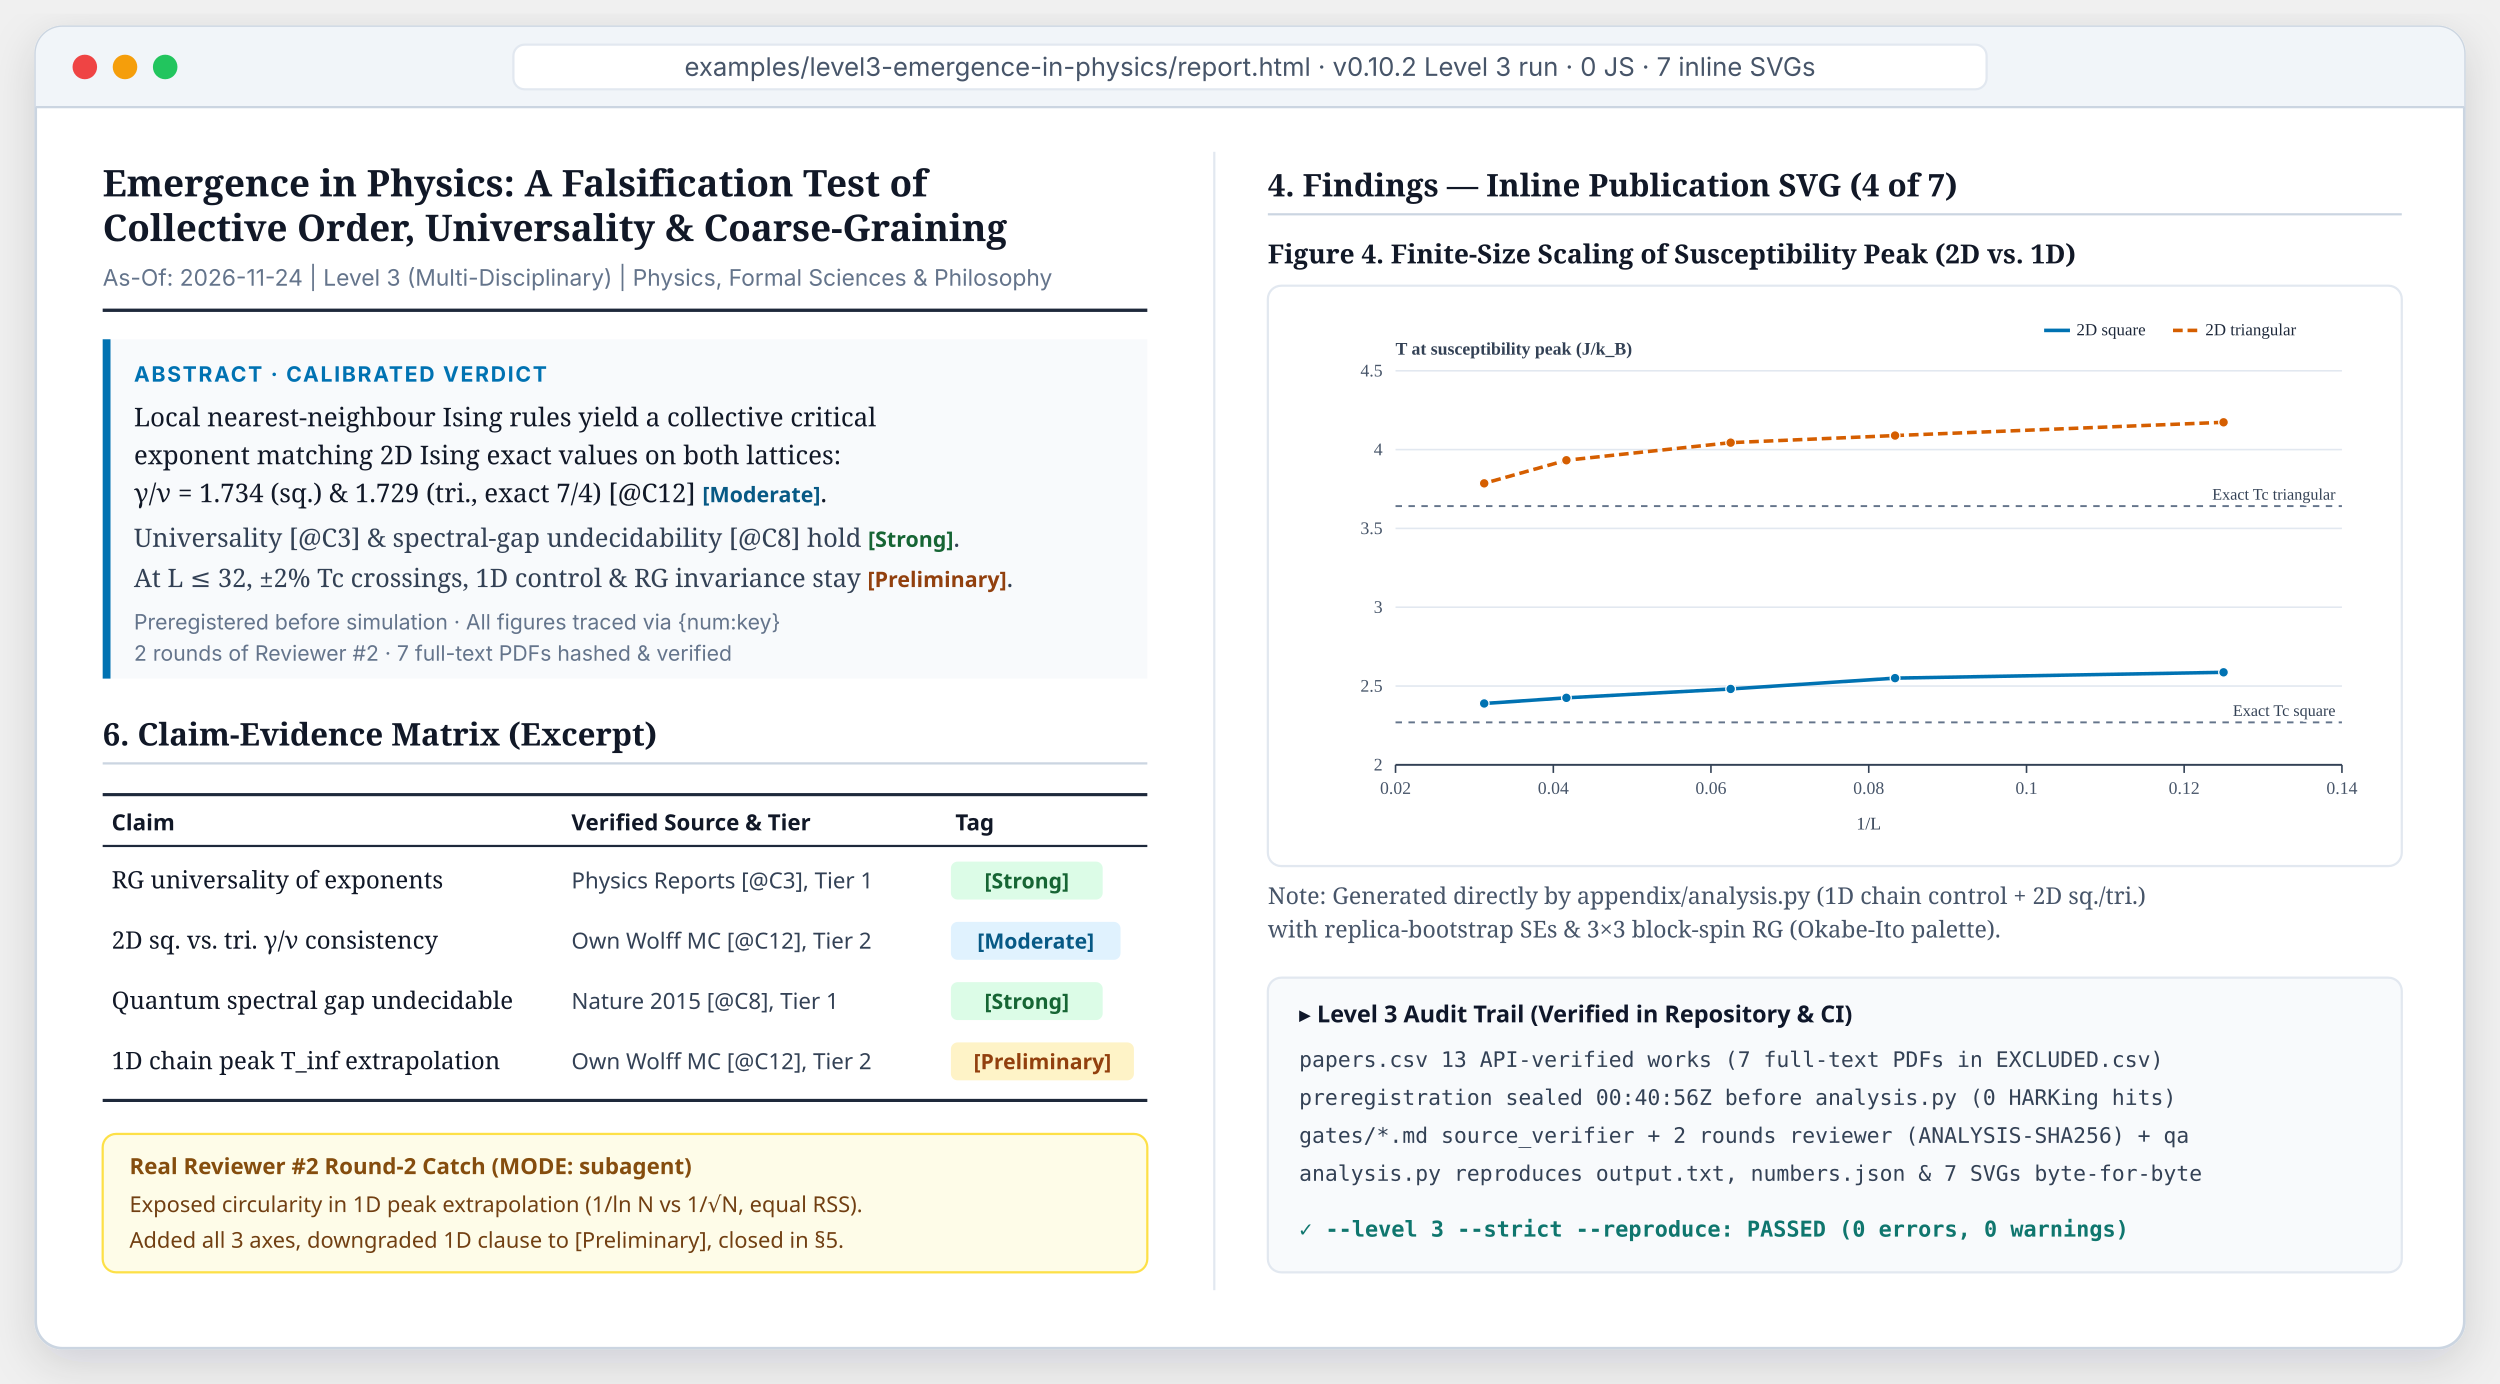
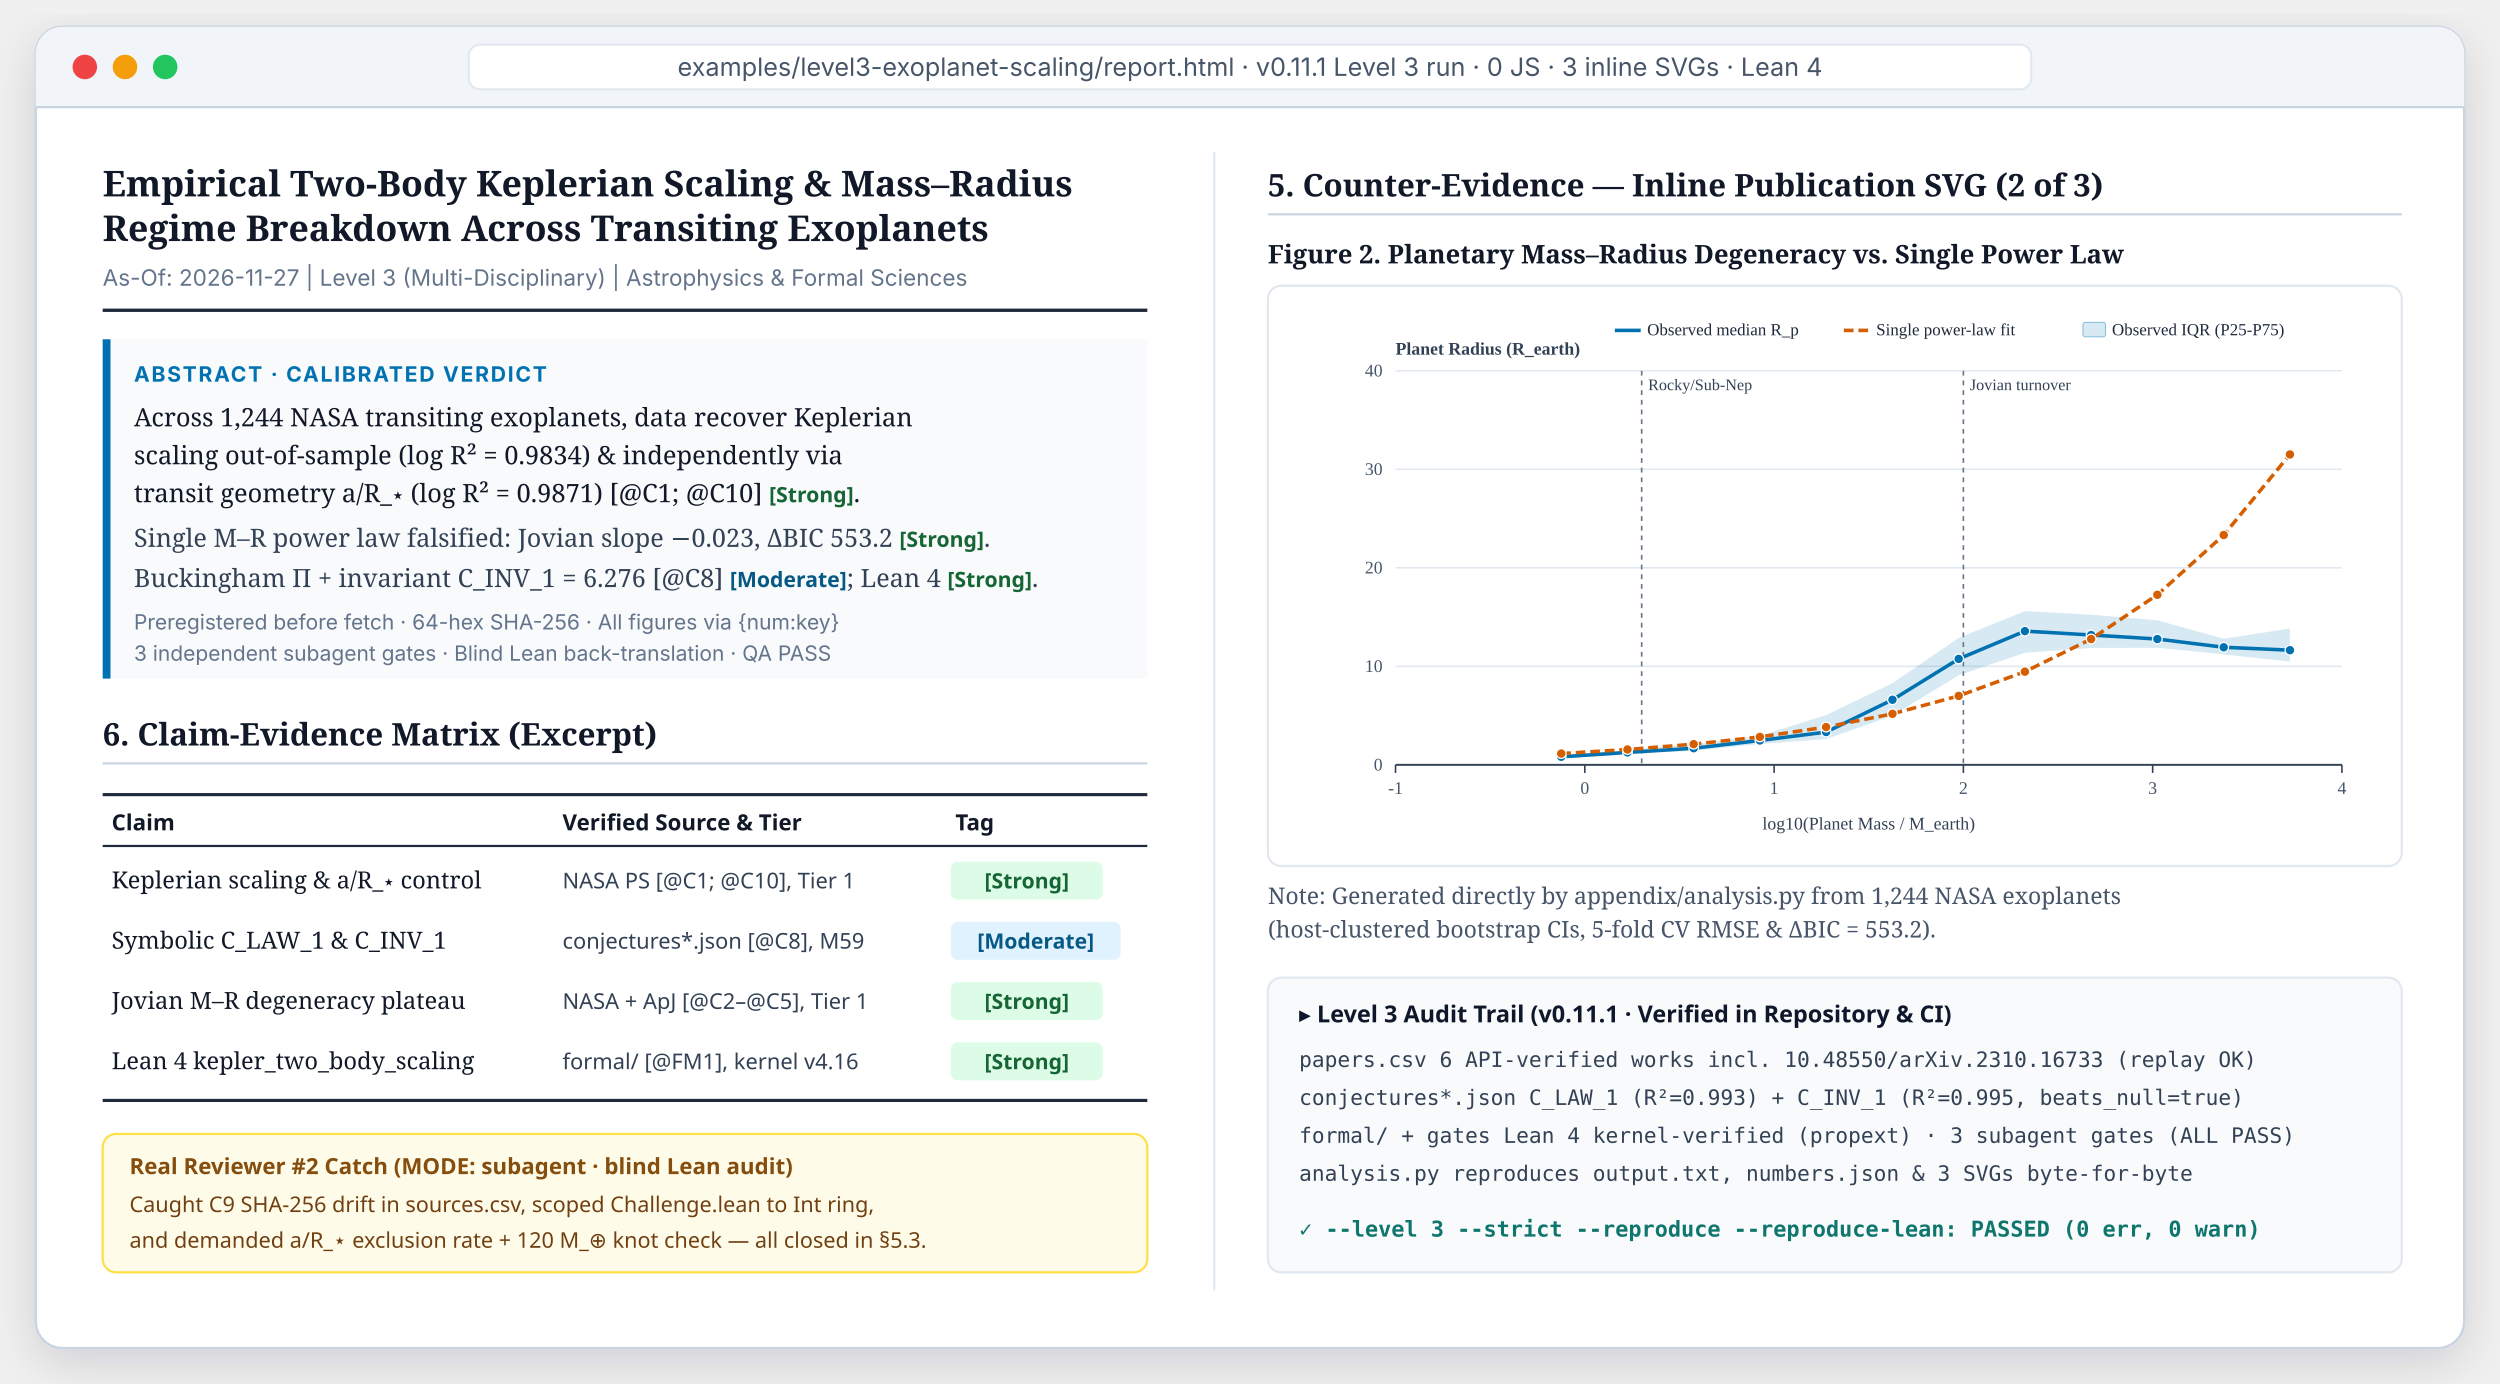
- <svg xmlns="http://www.w3.org/2000/svg" viewBox="0 0 1120 620" width="1120" height="620" role="img" aria-label="Heurisma Level 3 working-paper HTML preview: Emergence in Physics with Finite-Size Scaling SVG chart, Claim-Evidence Matrix, and Reviewer #2 subagent gate">
+ <svg xmlns="http://www.w3.org/2000/svg" viewBox="0 0 1120 620" width="1120" height="620" role="img" aria-label="Heurisma v0.11.1 Level 3 working-paper HTML preview: Exoplanet Keplerian Scaling and Mass-Radius Degeneracy with inline SVG chart, Claim-Evidence Matrix, and Reviewer #2 subagent gate">
  <defs>
    <filter id="shadow" x="-4%" y="-4%" width="108%" height="110%">
      <feDropShadow dx="0" dy="6" stdDeviation="10" flood-color="#0f172a" flood-opacity="0.14" />
    </filter>
    <clipPath id="winClip">
      <rect x="16" y="12" width="1088" height="592" rx="12" />
    </clipPath>
  </defs>
  <rect x="16" y="12" width="1088" height="592" rx="12" fill="#ffffff" stroke="#cbd5e1" stroke-width="1.2" filter="url(#shadow)" />
  <g clip-path="url(#winClip)">
    <rect x="16" y="12" width="1088" height="36" fill="#f1f5f9" />
    <line x1="16" y1="48" x2="1104" y2="48" stroke="#cbd5e1" stroke-width="1" />
    <circle cx="38" cy="30" r="5.5" fill="#ef4444" />
    <circle cx="56" cy="30" r="5.5" fill="#f59e0b" />
    <circle cx="74" cy="30" r="5.5" fill="#22c55e" />
-     <rect x="230" y="20" width="660" height="20" rx="5" fill="#ffffff" stroke="#e2e8f0" stroke-width="1" />
-     <text x="560" y="34" text-anchor="middle" font-family="system-ui, -apple-system, sans-serif" font-size="11.5" fill="#475569">examples/level3-emergence-in-physics/report.html  ·  v0.10.2 Level 3 run · 0 JS · 7 inline SVGs</text>
+     <rect x="210" y="20" width="700" height="20" rx="5" fill="#ffffff" stroke="#e2e8f0" stroke-width="1" />
+     <text x="560" y="34" text-anchor="middle" font-family="system-ui, -apple-system, sans-serif" font-size="11.3" fill="#475569">examples/level3-exoplanet-scaling/report.html  ·  v0.11.1 Level 3 run · 0 JS · 3 inline SVGs · Lean 4</text>
    <g transform="translate(46, 70)">
-       <text x="0" y="18" font-family="Georgia, Charter, serif" font-size="16.5" font-weight="700" fill="#111827">Emergence in Physics: A Falsification Test of</text>
-       <text x="0" y="38" font-family="Georgia, Charter, serif" font-size="16.5" font-weight="700" fill="#111827">Collective Order, Universality &amp; Coarse-Graining</text>
-       <text x="0" y="58" font-family="system-ui, -apple-system, sans-serif" font-size="10.2" fill="#64748b">As-Of: 2026-11-24  |  Level 3 (Multi-Disciplinary)  |  Physics, Formal Sciences &amp; Philosophy</text>
+       <text x="0" y="18" font-family="Georgia, Charter, serif" font-size="16" font-weight="700" fill="#111827">Empirical Two-Body Keplerian Scaling &amp; Mass–Radius</text>
+       <text x="0" y="38" font-family="Georgia, Charter, serif" font-size="16" font-weight="700" fill="#111827">Regime Breakdown Across Transiting Exoplanets</text>
+       <text x="0" y="58" font-family="system-ui, -apple-system, sans-serif" font-size="10.1" fill="#64748b">As-Of: 2026-11-27  |  Level 3 (Multi-Disciplinary)  |  Astrophysics &amp; Formal Sciences</text>
      <line x1="0" y1="69" x2="468" y2="69" stroke="#1e293b" stroke-width="1.5" />
      <rect x="0" y="82" width="468" height="152" fill="#f8fafc" />
      <rect x="0" y="82" width="3.5" height="152" fill="#0072B2" />
      <text x="14" y="101" font-family="system-ui, -apple-system, sans-serif" font-size="9.5" font-weight="700" letter-spacing="0.08em" fill="#0072B2">ABSTRACT · CALIBRATED VERDICT</text>
-       <text x="14" y="121" font-family="Georgia, Charter, serif" font-size="11.6" fill="#111827">Local nearest-neighbour Ising rules yield a collective critical</text>
-       <text x="14" y="138" font-family="Georgia, Charter, serif" font-size="11.6" fill="#111827">exponent matching 2D Ising exact values on both lattices:</text>
-       <text x="14" y="155" font-family="Georgia, Charter, serif" font-size="11.6" fill="#111827">γ/ν = 1.734 (sq.) &amp; 1.729 (tri., exact 7/4) [@C12]
-         <tspan font-family="system-ui, sans-serif" font-size="9.6" font-weight="700" fill="#075985"> [Moderate]</tspan>.
+       <text x="14" y="121" font-family="Georgia, Charter, serif" font-size="11.4" fill="#111827">Across 1,244 NASA transiting exoplanets, data recover Keplerian</text>
+       <text x="14" y="138" font-family="Georgia, Charter, serif" font-size="11.4" fill="#111827">scaling out-of-sample (log R² = 0.9834) &amp; independently via</text>
+       <text x="14" y="155" font-family="Georgia, Charter, serif" font-size="11.4" fill="#111827">transit geometry a/R_⋆ (log R² = 0.9871) [@C1; @C10]
+         <tspan font-family="system-ui, sans-serif" font-size="9.5" font-weight="700" fill="#166534"> [Strong]</tspan>.
      </text>
-       <text x="14" y="175" font-family="Georgia, Charter, serif" font-size="11.4" fill="#334155">Universality [@C3] &amp; spectral-gap undecidability [@C8] hold
-         <tspan font-family="system-ui, sans-serif" font-size="9.6" font-weight="700" fill="#166534"> [Strong]</tspan>.
+       <text x="14" y="175" font-family="Georgia, Charter, serif" font-size="11.3" fill="#334155">Single M–R power law falsified: Jovian slope −0.023, ΔBIC 553.2
+         <tspan font-family="system-ui, sans-serif" font-size="9.5" font-weight="700" fill="#166534"> [Strong]</tspan>.
      </text>
-       <text x="14" y="193" font-family="Georgia, Charter, serif" font-size="11.4" fill="#334155">At L ≤ 32, ±2% Tc crossings, 1D control &amp; RG invariance stay
-         <tspan font-family="system-ui, sans-serif" font-size="9.6" font-weight="700" fill="#92400e"> [Preliminary]</tspan>.
+       <text x="14" y="193" font-family="Georgia, Charter, serif" font-size="11.3" fill="#334155">Buckingham Π + invariant C_INV_1 = 6.276 [@C8]
+         <tspan font-family="system-ui, sans-serif" font-size="9.5" font-weight="700" fill="#075985"> [Moderate]</tspan>; Lean 4
+         <tspan font-family="system-ui, sans-serif" font-size="9.5" font-weight="700" fill="#166534"> [Strong]</tspan>.
      </text>
-       <text x="14" y="212" font-family="system-ui, -apple-system, sans-serif" font-size="9.5" fill="#64748b">Preregistered before simulation · All figures traced via {num:key}</text>
-       <text x="14" y="226" font-family="system-ui, -apple-system, sans-serif" font-size="9.5" fill="#64748b">2 rounds of Reviewer #2 · 7 full-text PDFs hashed &amp; verified</text>
+       <text x="14" y="212" font-family="system-ui, -apple-system, sans-serif" font-size="9.4" fill="#64748b">Preregistered before fetch · 64-hex SHA-256 · All figures via {num:key}</text>
+       <text x="14" y="226" font-family="system-ui, -apple-system, sans-serif" font-size="9.4" fill="#64748b">3 independent subagent gates · Blind Lean back-translation · QA PASS</text>
      <text x="0" y="264" font-family="Georgia, Charter, serif" font-size="14" font-weight="700" fill="#111827">6. Claim-Evidence Matrix (Excerpt)</text>
      <line x1="0" y1="272" x2="468" y2="272" stroke="#cbd5e1" stroke-width="1" />
      <line x1="0" y1="286" x2="468" y2="286" stroke="#1e293b" stroke-width="1.4" />
      <text x="4" y="302" font-family="system-ui, sans-serif" font-size="10" font-weight="700" fill="#111827">Claim</text>
-       <text x="210" y="302" font-family="system-ui, sans-serif" font-size="10" font-weight="700" fill="#111827">Verified Source &amp; Tier</text>
+       <text x="206" y="302" font-family="system-ui, sans-serif" font-size="10" font-weight="700" fill="#111827">Verified Source &amp; Tier</text>
      <text x="382" y="302" font-family="system-ui, sans-serif" font-size="10" font-weight="700" fill="#111827">Tag</text>
      <line x1="0" y1="309" x2="468" y2="309" stroke="#1e293b" stroke-width="1" />
-       <text x="4" y="328" font-family="Georgia, serif" font-size="10.8" fill="#111827">RG universality of exponents</text>
-       <text x="210" y="328" font-family="system-ui, sans-serif" font-size="10" fill="#334155">Physics Reports [@C3], Tier 1</text>
+       <text x="4" y="328" font-family="Georgia, serif" font-size="10.6" fill="#111827">Keplerian scaling &amp; a/R_⋆ control</text>
+       <text x="206" y="328" font-family="system-ui, sans-serif" font-size="9.8" fill="#334155">NASA PS [@C1; @C10], Tier 1</text>
      <rect x="380" y="316" width="68" height="17" rx="3" fill="#dcfce7" />
      <text x="414" y="328" text-anchor="middle" font-family="system-ui, sans-serif" font-size="9.5" font-weight="700" fill="#166534">[Strong]</text>
-       <text x="4" y="355" font-family="Georgia, serif" font-size="10.8" fill="#111827">2D sq. vs. tri. γ/ν consistency</text>
-       <text x="210" y="355" font-family="system-ui, sans-serif" font-size="10" fill="#334155">Own Wolff MC [@C12], Tier 2</text>
+       <text x="4" y="355" font-family="Georgia, serif" font-size="10.6" fill="#111827">Symbolic C_LAW_1 &amp; C_INV_1</text>
+       <text x="206" y="355" font-family="system-ui, sans-serif" font-size="9.8" fill="#334155">conjectures*.json [@C8], M59</text>
      <rect x="380" y="343" width="76" height="17" rx="3" fill="#e0f2fe" />
      <text x="418" y="355" text-anchor="middle" font-family="system-ui, sans-serif" font-size="9.5" font-weight="700" fill="#075985">[Moderate]</text>
-       <text x="4" y="382" font-family="Georgia, serif" font-size="10.8" fill="#111827">Quantum spectral gap undecidable</text>
-       <text x="210" y="382" font-family="system-ui, sans-serif" font-size="10" fill="#334155">Nature 2015 [@C8], Tier 1</text>
+       <text x="4" y="382" font-family="Georgia, serif" font-size="10.6" fill="#111827">Jovian M–R degeneracy plateau</text>
+       <text x="206" y="382" font-family="system-ui, sans-serif" font-size="9.8" fill="#334155">NASA + ApJ [@C2–@C5], Tier 1</text>
      <rect x="380" y="370" width="68" height="17" rx="3" fill="#dcfce7" />
      <text x="414" y="382" text-anchor="middle" font-family="system-ui, sans-serif" font-size="9.5" font-weight="700" fill="#166534">[Strong]</text>
-       <text x="4" y="409" font-family="Georgia, serif" font-size="10.8" fill="#111827">1D chain peak T_inf extrapolation</text>
-       <text x="210" y="409" font-family="system-ui, sans-serif" font-size="10" fill="#334155">Own Wolff MC [@C12], Tier 2</text>
-       <rect x="380" y="397" width="82" height="17" rx="3" fill="#fef3c7" />
-       <text x="421" y="409" text-anchor="middle" font-family="system-ui, sans-serif" font-size="9.5" font-weight="700" fill="#92400e">[Preliminary]</text>
+       <text x="4" y="409" font-family="Georgia, serif" font-size="10.6" fill="#111827">Lean 4 kepler_two_body_scaling</text>
+       <text x="206" y="409" font-family="system-ui, sans-serif" font-size="9.8" fill="#334155">formal/ [@FM1], kernel v4.16</text>
+       <rect x="380" y="397" width="68" height="17" rx="3" fill="#dcfce7" />
+       <text x="414" y="409" text-anchor="middle" font-family="system-ui, sans-serif" font-size="9.5" font-weight="700" fill="#166534">[Strong]</text>
      <line x1="0" y1="423" x2="468" y2="423" stroke="#1e293b" stroke-width="1.4" />
      <rect x="0" y="438" width="468" height="62" rx="6" fill="#fefce8" stroke="#fde047" stroke-width="1" />
-       <text x="12" y="456" font-family="system-ui, sans-serif" font-size="10" font-weight="700" fill="#854d0e">Real Reviewer #2 Round-2 Catch (MODE: subagent)</text>
-       <text x="12" y="473" font-family="system-ui, sans-serif" font-size="9.8" fill="#713f12">Exposed circularity in 1D peak extrapolation (1/ln N vs 1/√N, equal RSS).</text>
-       <text x="12" y="489" font-family="system-ui, sans-serif" font-size="9.8" fill="#713f12">Added all 3 axes, downgraded 1D clause to [Preliminary], closed in §5.</text>
+       <text x="12" y="456" font-family="system-ui, sans-serif" font-size="10" font-weight="700" fill="#854d0e">Real Reviewer #2 Catch (MODE: subagent · blind Lean audit)</text>
+       <text x="12" y="473" font-family="system-ui, sans-serif" font-size="9.7" fill="#713f12">Caught C9 SHA-256 drift in sources.csv, scoped Challenge.lean to Int ring,</text>
+       <text x="12" y="489" font-family="system-ui, sans-serif" font-size="9.7" fill="#713f12">and demanded a/R_⋆ exclusion rate + 120 M_⊕ knot check — all closed in §5.3.</text>
    </g>
    <line x1="544" y1="68" x2="544" y2="578" stroke="#e2e8f0" stroke-width="1" />
    <g transform="translate(568, 70)">
-       <text x="0" y="18" font-family="Georgia, Charter, serif" font-size="14" font-weight="700" fill="#111827">4. Findings — Inline Publication SVG (4 of 7)</text>
+       <text x="0" y="18" font-family="Georgia, Charter, serif" font-size="14" font-weight="700" fill="#111827">5. Counter-Evidence — Inline Publication SVG (2 of 3)</text>
      <line x1="0" y1="26" x2="508" y2="26" stroke="#cbd5e1" stroke-width="1" />
-       <text x="0" y="48" font-family="Georgia, Charter, serif" font-size="11.8" font-weight="700" fill="#111827">Figure 4. Finite-Size Scaling of Susceptibility Peak (2D vs. 1D)</text>
+       <text x="0" y="48" font-family="Georgia, Charter, serif" font-size="11.5" font-weight="700" fill="#111827">Figure 2. Planetary Mass–Radius Degeneracy vs. Single Power Law</text>
      <rect x="0" y="58" width="508" height="260" rx="6" fill="#ffffff" stroke="#e2e8f0" stroke-width="1" />
      <svg x="8" y="64" width="492" height="248" viewBox="0 0 680 330">
        <line x1="68" y1="282.0" x2="654" y2="282.0" stroke="#e2e8f0" stroke-width="1" />
-         <text x="60" y="285.5" text-anchor="end" font-size="11" fill="#475569">2</text>
-         <line x1="68" y1="233.2" x2="654" y2="233.2" stroke="#e2e8f0" stroke-width="1" />
-         <text x="60" y="236.7" text-anchor="end" font-size="11" fill="#475569">2.5</text>
-         <line x1="68" y1="184.4" x2="654" y2="184.4" stroke="#e2e8f0" stroke-width="1" />
-         <text x="60" y="187.9" text-anchor="end" font-size="11" fill="#475569">3</text>
-         <line x1="68" y1="135.6" x2="654" y2="135.6" stroke="#e2e8f0" stroke-width="1" />
-         <text x="60" y="139.1" text-anchor="end" font-size="11" fill="#475569">3.5</text>
-         <line x1="68" y1="86.8" x2="654" y2="86.8" stroke="#e2e8f0" stroke-width="1" />
-         <text x="60" y="90.3" text-anchor="end" font-size="11" fill="#475569">4</text>
+         <text x="60" y="285.5" text-anchor="end" font-size="11" fill="#475569">0</text>
+         <line x1="68" y1="221.0" x2="654" y2="221.0" stroke="#e2e8f0" stroke-width="1" />
+         <text x="60" y="224.5" text-anchor="end" font-size="11" fill="#475569">10</text>
+         <line x1="68" y1="160.0" x2="654" y2="160.0" stroke="#e2e8f0" stroke-width="1" />
+         <text x="60" y="163.5" text-anchor="end" font-size="11" fill="#475569">20</text>
+         <line x1="68" y1="99.0" x2="654" y2="99.0" stroke="#e2e8f0" stroke-width="1" />
+         <text x="60" y="102.5" text-anchor="end" font-size="11" fill="#475569">30</text>
        <line x1="68" y1="38.0" x2="654" y2="38.0" stroke="#e2e8f0" stroke-width="1" />
-         <text x="60" y="41.5" text-anchor="end" font-size="11" fill="#475569">4.5</text>
+         <text x="60" y="41.5" text-anchor="end" font-size="11" fill="#475569">40</text>
        <line x1="68" y1="282" x2="654" y2="282" stroke="#334155" stroke-width="1.2" />
-         <text x="68" y="28" text-anchor="start" font-size="11" font-weight="600" fill="#334155">T at susceptibility peak (J/k_B)</text>
+         <text x="68" y="28" text-anchor="start" font-size="11" font-weight="600" fill="#334155">Planet Radius (R_earth)</text>
        <line x1="68.0" y1="282" x2="68.0" y2="287" stroke="#334155" />
-         <text x="68.0" y="300" text-anchor="middle" font-size="11" fill="#475569">0.02</text>
-         <line x1="165.7" y1="282" x2="165.7" y2="287" stroke="#334155" />
-         <text x="165.7" y="300" text-anchor="middle" font-size="11" fill="#475569">0.04</text>
-         <line x1="263.3" y1="282" x2="263.3" y2="287" stroke="#334155" />
-         <text x="263.3" y="300" text-anchor="middle" font-size="11" fill="#475569">0.06</text>
-         <line x1="361.0" y1="282" x2="361.0" y2="287" stroke="#334155" />
-         <text x="361.0" y="300" text-anchor="middle" font-size="11" fill="#475569">0.08</text>
-         <line x1="458.7" y1="282" x2="458.7" y2="287" stroke="#334155" />
-         <text x="458.7" y="300" text-anchor="middle" font-size="11" fill="#475569">0.1</text>
-         <line x1="556.3" y1="282" x2="556.3" y2="287" stroke="#334155" />
-         <text x="556.3" y="300" text-anchor="middle" font-size="11" fill="#475569">0.12</text>
+         <text x="68.0" y="300" text-anchor="middle" font-size="11" fill="#475569">-1</text>
+         <line x1="185.2" y1="282" x2="185.2" y2="287" stroke="#334155" />
+         <text x="185.2" y="300" text-anchor="middle" font-size="11" fill="#475569">0</text>
+         <line x1="302.4" y1="282" x2="302.4" y2="287" stroke="#334155" />
+         <text x="302.4" y="300" text-anchor="middle" font-size="11" fill="#475569">1</text>
+         <line x1="419.6" y1="282" x2="419.6" y2="287" stroke="#334155" />
+         <text x="419.6" y="300" text-anchor="middle" font-size="11" fill="#475569">2</text>
+         <line x1="536.8" y1="282" x2="536.8" y2="287" stroke="#334155" />
+         <text x="536.8" y="300" text-anchor="middle" font-size="11" fill="#475569">3</text>
        <line x1="654.0" y1="282" x2="654.0" y2="287" stroke="#334155" />
-         <text x="654.0" y="300" text-anchor="middle" font-size="11" fill="#475569">0.14</text>
-         <text x="361.0" y="322" text-anchor="middle" font-size="11" fill="#334155">1/L</text>
-         <polyline fill="none" stroke="#0072B2" stroke-width="2.2" points="580.7,224.7 377.3,228.3 275.5,235.0 173.8,240.5 122.9,244.0" />
-         <circle cx="580.7" cy="224.7" r="3.0" fill="#0072B2" stroke="#ffffff" stroke-width="0.8" />
-         <circle cx="377.3" cy="228.3" r="3.0" fill="#0072B2" stroke="#ffffff" stroke-width="0.8" />
-         <circle cx="275.5" cy="235.0" r="3.0" fill="#0072B2" stroke="#ffffff" stroke-width="0.8" />
-         <circle cx="173.8" cy="240.5" r="3.0" fill="#0072B2" stroke="#ffffff" stroke-width="0.8" />
-         <circle cx="122.9" cy="244.0" r="3.0" fill="#0072B2" stroke="#ffffff" stroke-width="0.8" />
-         <polyline fill="none" stroke="#D55E00" stroke-width="2.2" stroke-dasharray="6,3" points="580.7,69.9 377.3,78.1 275.5,82.5 173.8,93.4 122.9,107.7" />
-         <circle cx="580.7" cy="69.9" r="3.0" fill="#D55E00" stroke="#ffffff" stroke-width="0.8" />
-         <circle cx="377.3" cy="78.1" r="3.0" fill="#D55E00" stroke="#ffffff" stroke-width="0.8" />
-         <circle cx="275.5" cy="82.5" r="3.0" fill="#D55E00" stroke="#ffffff" stroke-width="0.8" />
-         <circle cx="173.8" cy="93.4" r="3.0" fill="#D55E00" stroke="#ffffff" stroke-width="0.8" />
-         <circle cx="122.9" cy="107.7" r="3.0" fill="#D55E00" stroke="#ffffff" stroke-width="0.8" />
-         <line x1="68" y1="255.7" x2="654" y2="255.7" stroke="#64748b" stroke-dasharray="4,4" stroke-width="1.2" />
-         <rect class="ref-label-bg" x="563.0" y="240.7" width="90.0" height="13" rx="2" fill="#ffffff" fill-opacity="0.85" />
-         <text x="650" y="251.7" text-anchor="end" font-size="10" fill="#334155" style="paint-order: stroke; stroke: #ffffff; stroke-width: 3px; stroke-linejoin: round;">Exact Tc square</text>
-         <line x1="68" y1="121.8" x2="654" y2="121.8" stroke="#64748b" stroke-dasharray="4,4" stroke-width="1.2" />
-         <rect class="ref-label-bg" x="540.6" y="106.8" width="112.4" height="13" rx="2" fill="#ffffff" fill-opacity="0.85" />
-         <text x="650" y="117.8" text-anchor="end" font-size="10" fill="#334155" style="paint-order: stroke; stroke: #ffffff; stroke-width: 3px; stroke-linejoin: round;">Exact Tc triangular</text>
-         <line x1="549.4" y1="13" x2="565.4" y2="13" stroke="#D55E00" stroke-width="2.2" stroke-dasharray="6,3" />
-         <text x="569.4" y="16" font-size="10.5" fill="#1e293b">2D triangular</text>
-         <line x1="469.6" y1="13" x2="485.6" y2="13" stroke="#0072B2" stroke-width="2.2" />
-         <text x="489.6" y="16" font-size="10.5" fill="#1e293b">2D square</text>
+         <text x="654.0" y="300" text-anchor="middle" font-size="11" fill="#475569">4</text>
+         <text x="361.0" y="322" text-anchor="middle" font-size="11" fill="#334155">log10(Planet Mass / M_earth)</text>
+         <polygon points="170.6,276.4 211.6,272.9 252.6,269.0 293.6,264.0 334.6,251.2 375.7,231.4 416.7,203.4 457.7,186.8 498.7,189.0 539.7,192.5 580.8,203.9 621.8,197.6 621.8,218.1 580.8,213.6 539.7,209.5 498.7,209.6 457.7,212.6 416.7,226.5 375.7,251.6 334.6,266.0 293.6,269.1 252.6,273.3 211.6,275.1 170.6,278.3" fill="#0072B2" fill-opacity="0.16" stroke="none" />
+         <line x1="220.4" y1="38" x2="220.4" y2="282" stroke="#64748b" stroke-dasharray="3,3" stroke-width="1" />
+         <text x="224.4" y="50.0" text-anchor="start" font-size="10" fill="#334155" style="paint-order: stroke; stroke: #ffffff; stroke-width: 3px; stroke-linejoin: round;">Rocky/Sub-Nep</text>
+         <line x1="419.6" y1="38" x2="419.6" y2="282" stroke="#64748b" stroke-dasharray="3,3" stroke-width="1" />
+         <text x="423.6" y="50.0" text-anchor="start" font-size="10" fill="#334155" style="paint-order: stroke; stroke: #ffffff; stroke-width: 3px; stroke-linejoin: round;">Jovian turnover</text>
+         <polyline fill="none" stroke="#0072B2" stroke-width="2.2" points="170.6,277.0 211.6,274.3 252.6,271.7 293.6,266.9 334.6,261.7 375.7,241.7 416.7,216.4 457.7,199.2 498.7,201.6 539.7,204.1 580.8,209.2 621.8,211.0" />
+         <circle cx="170.6" cy="277.0" r="3.0" fill="#0072B2" stroke="#ffffff" stroke-width="0.8" />
+         <circle cx="211.6" cy="274.3" r="3.0" fill="#0072B2" stroke="#ffffff" stroke-width="0.8" />
+         <circle cx="252.6" cy="271.7" r="3.0" fill="#0072B2" stroke="#ffffff" stroke-width="0.8" />
+         <circle cx="293.6" cy="266.9" r="3.0" fill="#0072B2" stroke="#ffffff" stroke-width="0.8" />
+         <circle cx="334.6" cy="261.7" r="3.0" fill="#0072B2" stroke="#ffffff" stroke-width="0.8" />
+         <circle cx="375.7" cy="241.7" r="3.0" fill="#0072B2" stroke="#ffffff" stroke-width="0.8" />
+         <circle cx="416.7" cy="216.4" r="3.0" fill="#0072B2" stroke="#ffffff" stroke-width="0.8" />
+         <circle cx="457.7" cy="199.2" r="3.0" fill="#0072B2" stroke="#ffffff" stroke-width="0.8" />
+         <circle cx="498.7" cy="201.6" r="3.0" fill="#0072B2" stroke="#ffffff" stroke-width="0.8" />
+         <circle cx="539.7" cy="204.1" r="3.0" fill="#0072B2" stroke="#ffffff" stroke-width="0.8" />
+         <circle cx="580.8" cy="209.2" r="3.0" fill="#0072B2" stroke="#ffffff" stroke-width="0.8" />
+         <circle cx="621.8" cy="211.0" r="3.0" fill="#0072B2" stroke="#ffffff" stroke-width="0.8" />
+         <polyline fill="none" stroke="#D55E00" stroke-width="2.2" stroke-dasharray="6,3" points="170.6,275.0 211.6,272.5 252.6,269.2 293.6,264.7 334.6,258.6 375.7,250.4 416.7,239.3 457.7,224.3 498.7,204.1 539.7,176.7 580.8,139.7 621.8,89.8" />
+         <circle cx="170.6" cy="275.0" r="3.0" fill="#D55E00" stroke="#ffffff" stroke-width="0.8" />
+         <circle cx="211.6" cy="272.5" r="3.0" fill="#D55E00" stroke="#ffffff" stroke-width="0.8" />
+         <circle cx="252.6" cy="269.2" r="3.0" fill="#D55E00" stroke="#ffffff" stroke-width="0.8" />
+         <circle cx="293.6" cy="264.7" r="3.0" fill="#D55E00" stroke="#ffffff" stroke-width="0.8" />
+         <circle cx="334.6" cy="258.6" r="3.0" fill="#D55E00" stroke="#ffffff" stroke-width="0.8" />
+         <circle cx="375.7" cy="250.4" r="3.0" fill="#D55E00" stroke="#ffffff" stroke-width="0.8" />
+         <circle cx="416.7" cy="239.3" r="3.0" fill="#D55E00" stroke="#ffffff" stroke-width="0.8" />
+         <circle cx="457.7" cy="224.3" r="3.0" fill="#D55E00" stroke="#ffffff" stroke-width="0.8" />
+         <circle cx="498.7" cy="204.1" r="3.0" fill="#D55E00" stroke="#ffffff" stroke-width="0.8" />
+         <circle cx="539.7" cy="176.7" r="3.0" fill="#D55E00" stroke="#ffffff" stroke-width="0.8" />
+         <circle cx="580.8" cy="139.7" r="3.0" fill="#D55E00" stroke="#ffffff" stroke-width="0.8" />
+         <circle cx="621.8" cy="89.8" r="3.0" fill="#D55E00" stroke="#ffffff" stroke-width="0.8" />
+         <rect x="493.6" y="8" width="14" height="9" rx="1.5" fill="#0072B2" fill-opacity="0.16" stroke="#0072B2" stroke-opacity="0.45" stroke-width="0.6" />
+         <text x="511.6" y="16" font-size="10.5" fill="#1e293b">Observed IQR (P25-P75)</text>
+         <line x1="345.6" y1="13" x2="361.6" y2="13" stroke="#D55E00" stroke-width="2.2" stroke-dasharray="6,3" />
+         <text x="365.6" y="16" font-size="10.5" fill="#1e293b">Single power-law fit</text>
+         <line x1="203.8" y1="13" x2="219.8" y2="13" stroke="#0072B2" stroke-width="2.2" />
+         <text x="223.8" y="16" font-size="10.5" fill="#1e293b">Observed median R_p</text>
      </svg>
-       <text x="0" y="335" font-family="Georgia, Charter, serif" font-size="10.4" fill="#475569">Note: Generated directly by appendix/analysis.py (1D chain control + 2D sq./tri.)</text>
-       <text x="0" y="350" font-family="Georgia, Charter, serif" font-size="10.4" fill="#475569">with replica-bootstrap SEs &amp; 3×3 block-spin RG (Okabe-Ito palette).</text>
+       <text x="0" y="335" font-family="Georgia, Charter, serif" font-size="10.3" fill="#475569">Note: Generated directly by appendix/analysis.py from 1,244 NASA exoplanets</text>
+       <text x="0" y="350" font-family="Georgia, Charter, serif" font-size="10.3" fill="#475569">(host-clustered bootstrap CIs, 5-fold CV RMSE &amp; ΔBIC = 553.2).</text>
      <rect x="0" y="368" width="508" height="132" rx="6" fill="#f8fafc" stroke="#e2e8f0" stroke-width="1" />
-       <text x="14" y="388" font-family="system-ui, sans-serif" font-size="10.5" font-weight="700" fill="#0f172a">▸ Level 3 Audit Trail (Verified in Repository &amp; CI)</text>
-       <text x="14" y="408" font-family="ui-monospace, SFMono-Regular, Menlo, monospace" font-size="9.6" fill="#334155">papers.csv      13 API-verified works (7 full-text PDFs in EXCLUDED.csv)</text>
-       <text x="14" y="425" font-family="ui-monospace, SFMono-Regular, Menlo, monospace" font-size="9.6" fill="#334155">preregistration sealed 00:40:56Z before analysis.py (0 HARKing hits)</text>
-       <text x="14" y="442" font-family="ui-monospace, SFMono-Regular, Menlo, monospace" font-size="9.6" fill="#334155">gates/*.md      source_verifier + 2 rounds reviewer (ANALYSIS-SHA256) + qa</text>
-       <text x="14" y="459" font-family="ui-monospace, SFMono-Regular, Menlo, monospace" font-size="9.6" fill="#334155">analysis.py     reproduces output.txt, numbers.json &amp; 7 SVGs byte-for-byte</text>
-       <text x="14" y="484" font-family="ui-monospace, SFMono-Regular, Menlo, monospace" font-size="9.8" font-weight="700" fill="#0f766e">✓ --level 3 --strict --reproduce: PASSED (0 errors, 0 warnings)</text>
+       <text x="14" y="388" font-family="system-ui, sans-serif" font-size="10.5" font-weight="700" fill="#0f172a">▸ Level 3 Audit Trail (v0.11.1 · Verified in Repository &amp; CI)</text>
+       <text x="14" y="408" font-family="ui-monospace, SFMono-Regular, Menlo, monospace" font-size="9.5" fill="#334155">papers.csv       6 API-verified works incl. 10.48550/arXiv.2310.16733 (replay OK)</text>
+       <text x="14" y="425" font-family="ui-monospace, SFMono-Regular, Menlo, monospace" font-size="9.5" fill="#334155">conjectures*.json C_LAW_1 (R²=0.993) + C_INV_1 (R²=0.995, beats_null=true)</text>
+       <text x="14" y="442" font-family="ui-monospace, SFMono-Regular, Menlo, monospace" font-size="9.5" fill="#334155">formal/ + gates  Lean 4 kernel-verified (propext) · 3 subagent gates (ALL PASS)</text>
+       <text x="14" y="459" font-family="ui-monospace, SFMono-Regular, Menlo, monospace" font-size="9.5" fill="#334155">analysis.py      reproduces output.txt, numbers.json &amp; 3 SVGs byte-for-byte</text>
+       <text x="14" y="484" font-family="ui-monospace, SFMono-Regular, Menlo, monospace" font-size="9.8" font-weight="700" fill="#0f766e">✓ --level 3 --strict --reproduce --reproduce-lean: PASSED (0 err, 0 warn)</text>
    </g>
  </g>
</svg>
